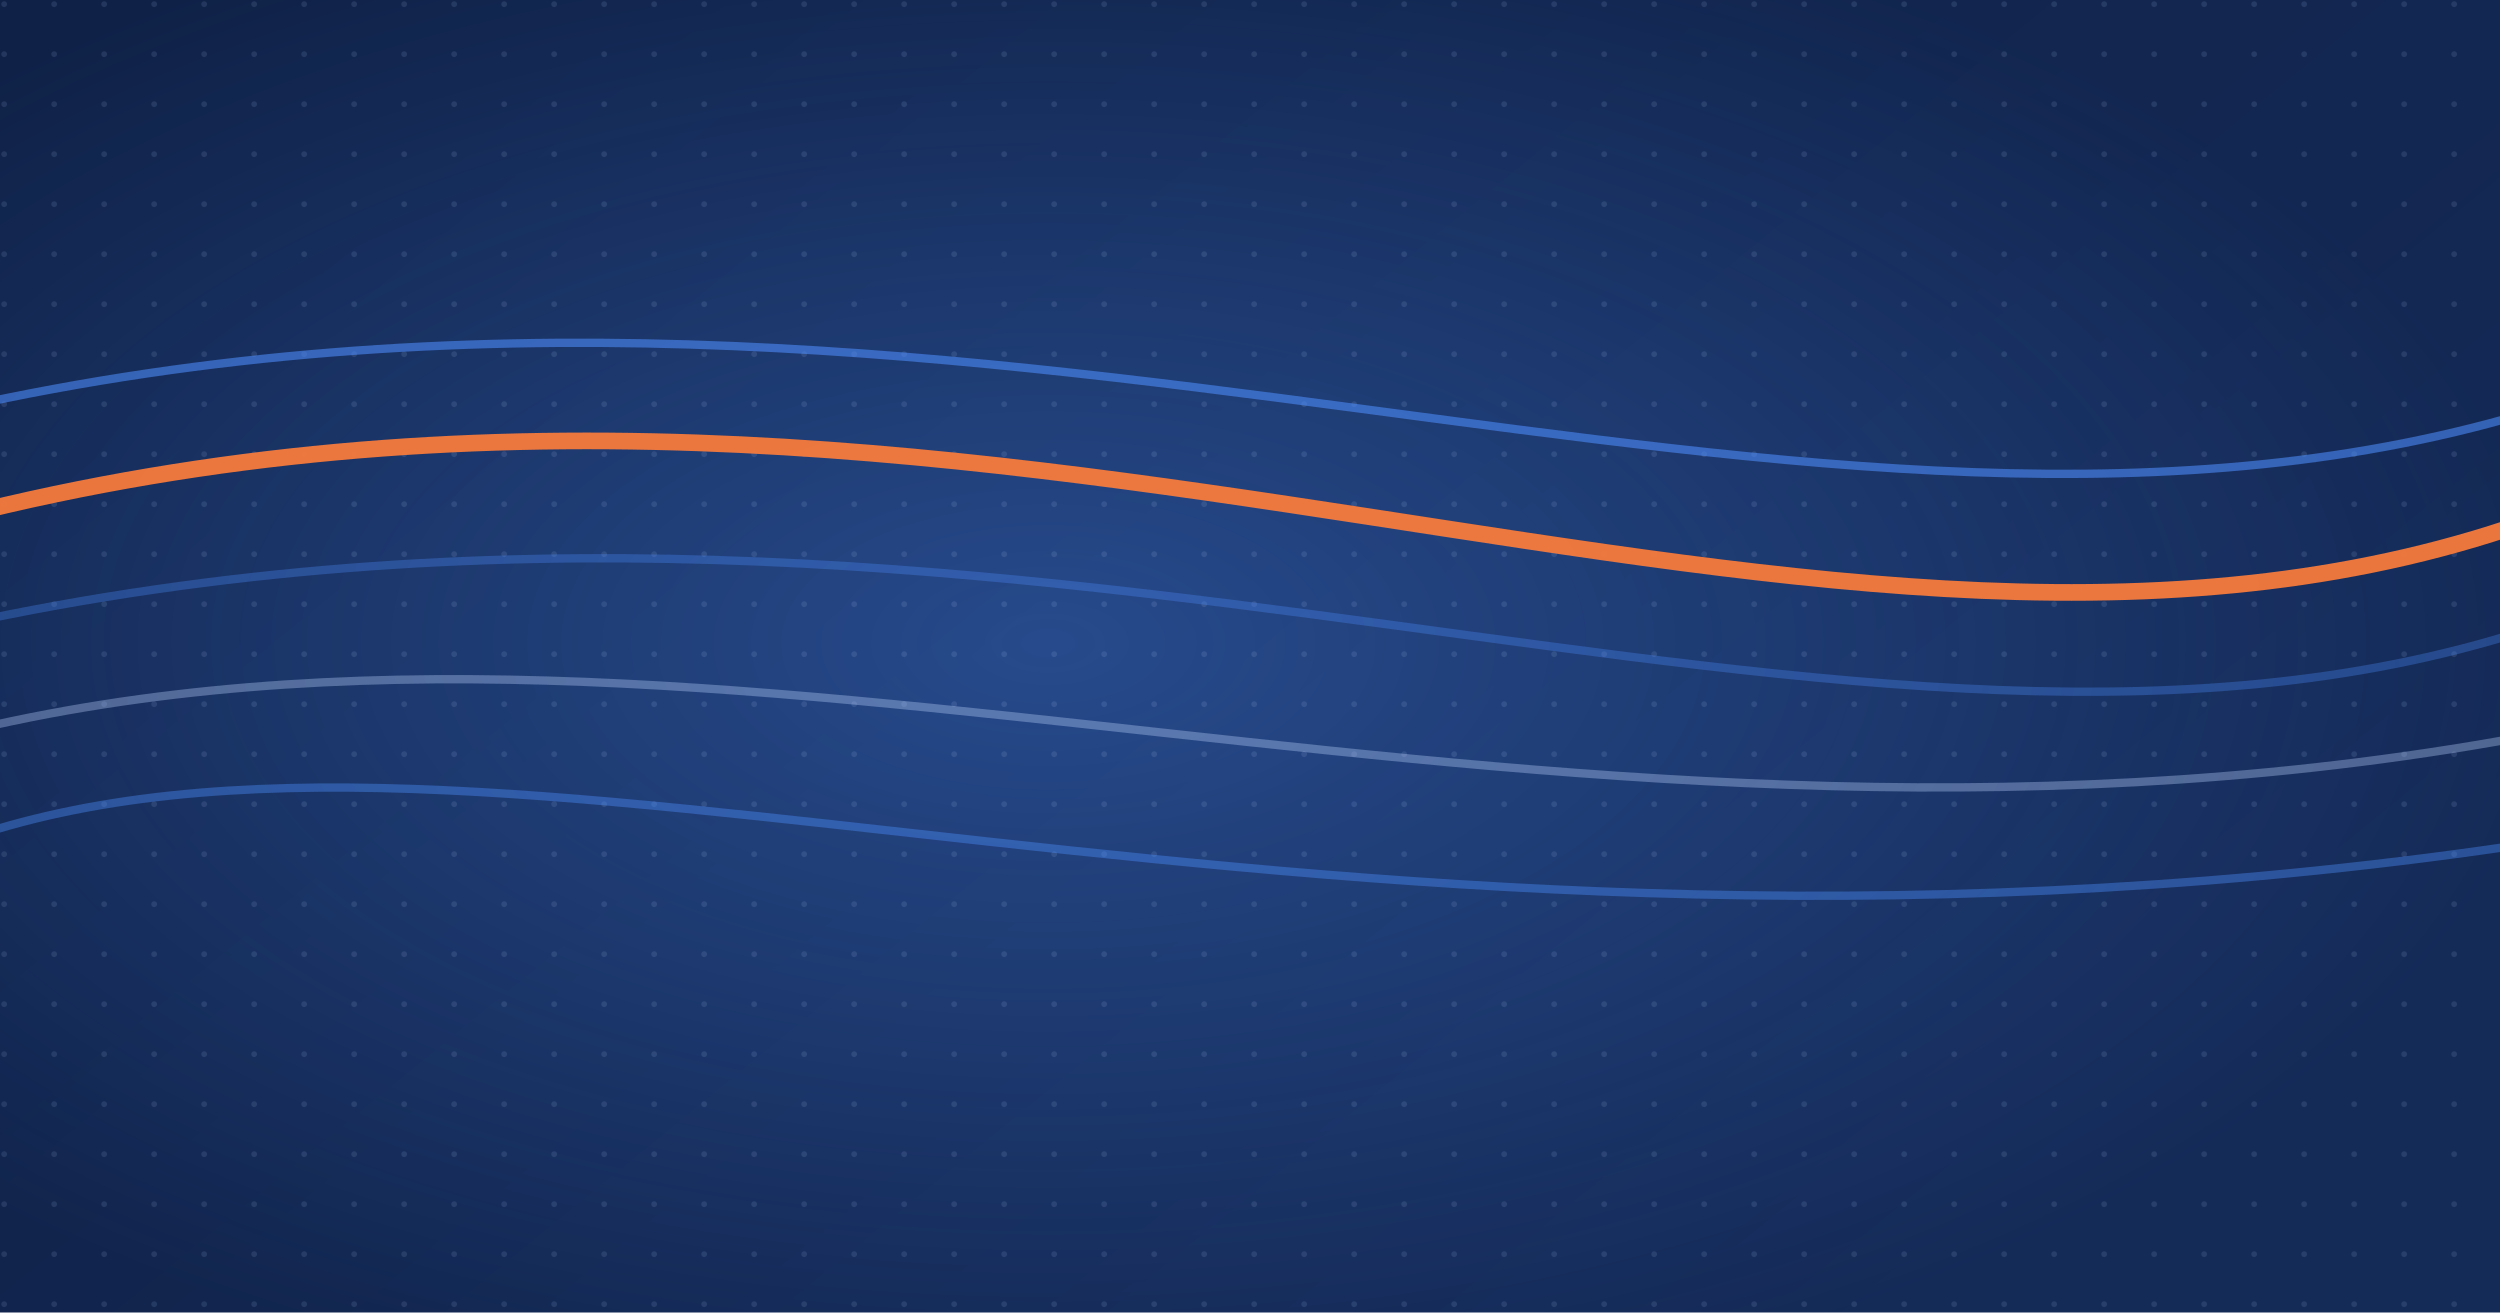
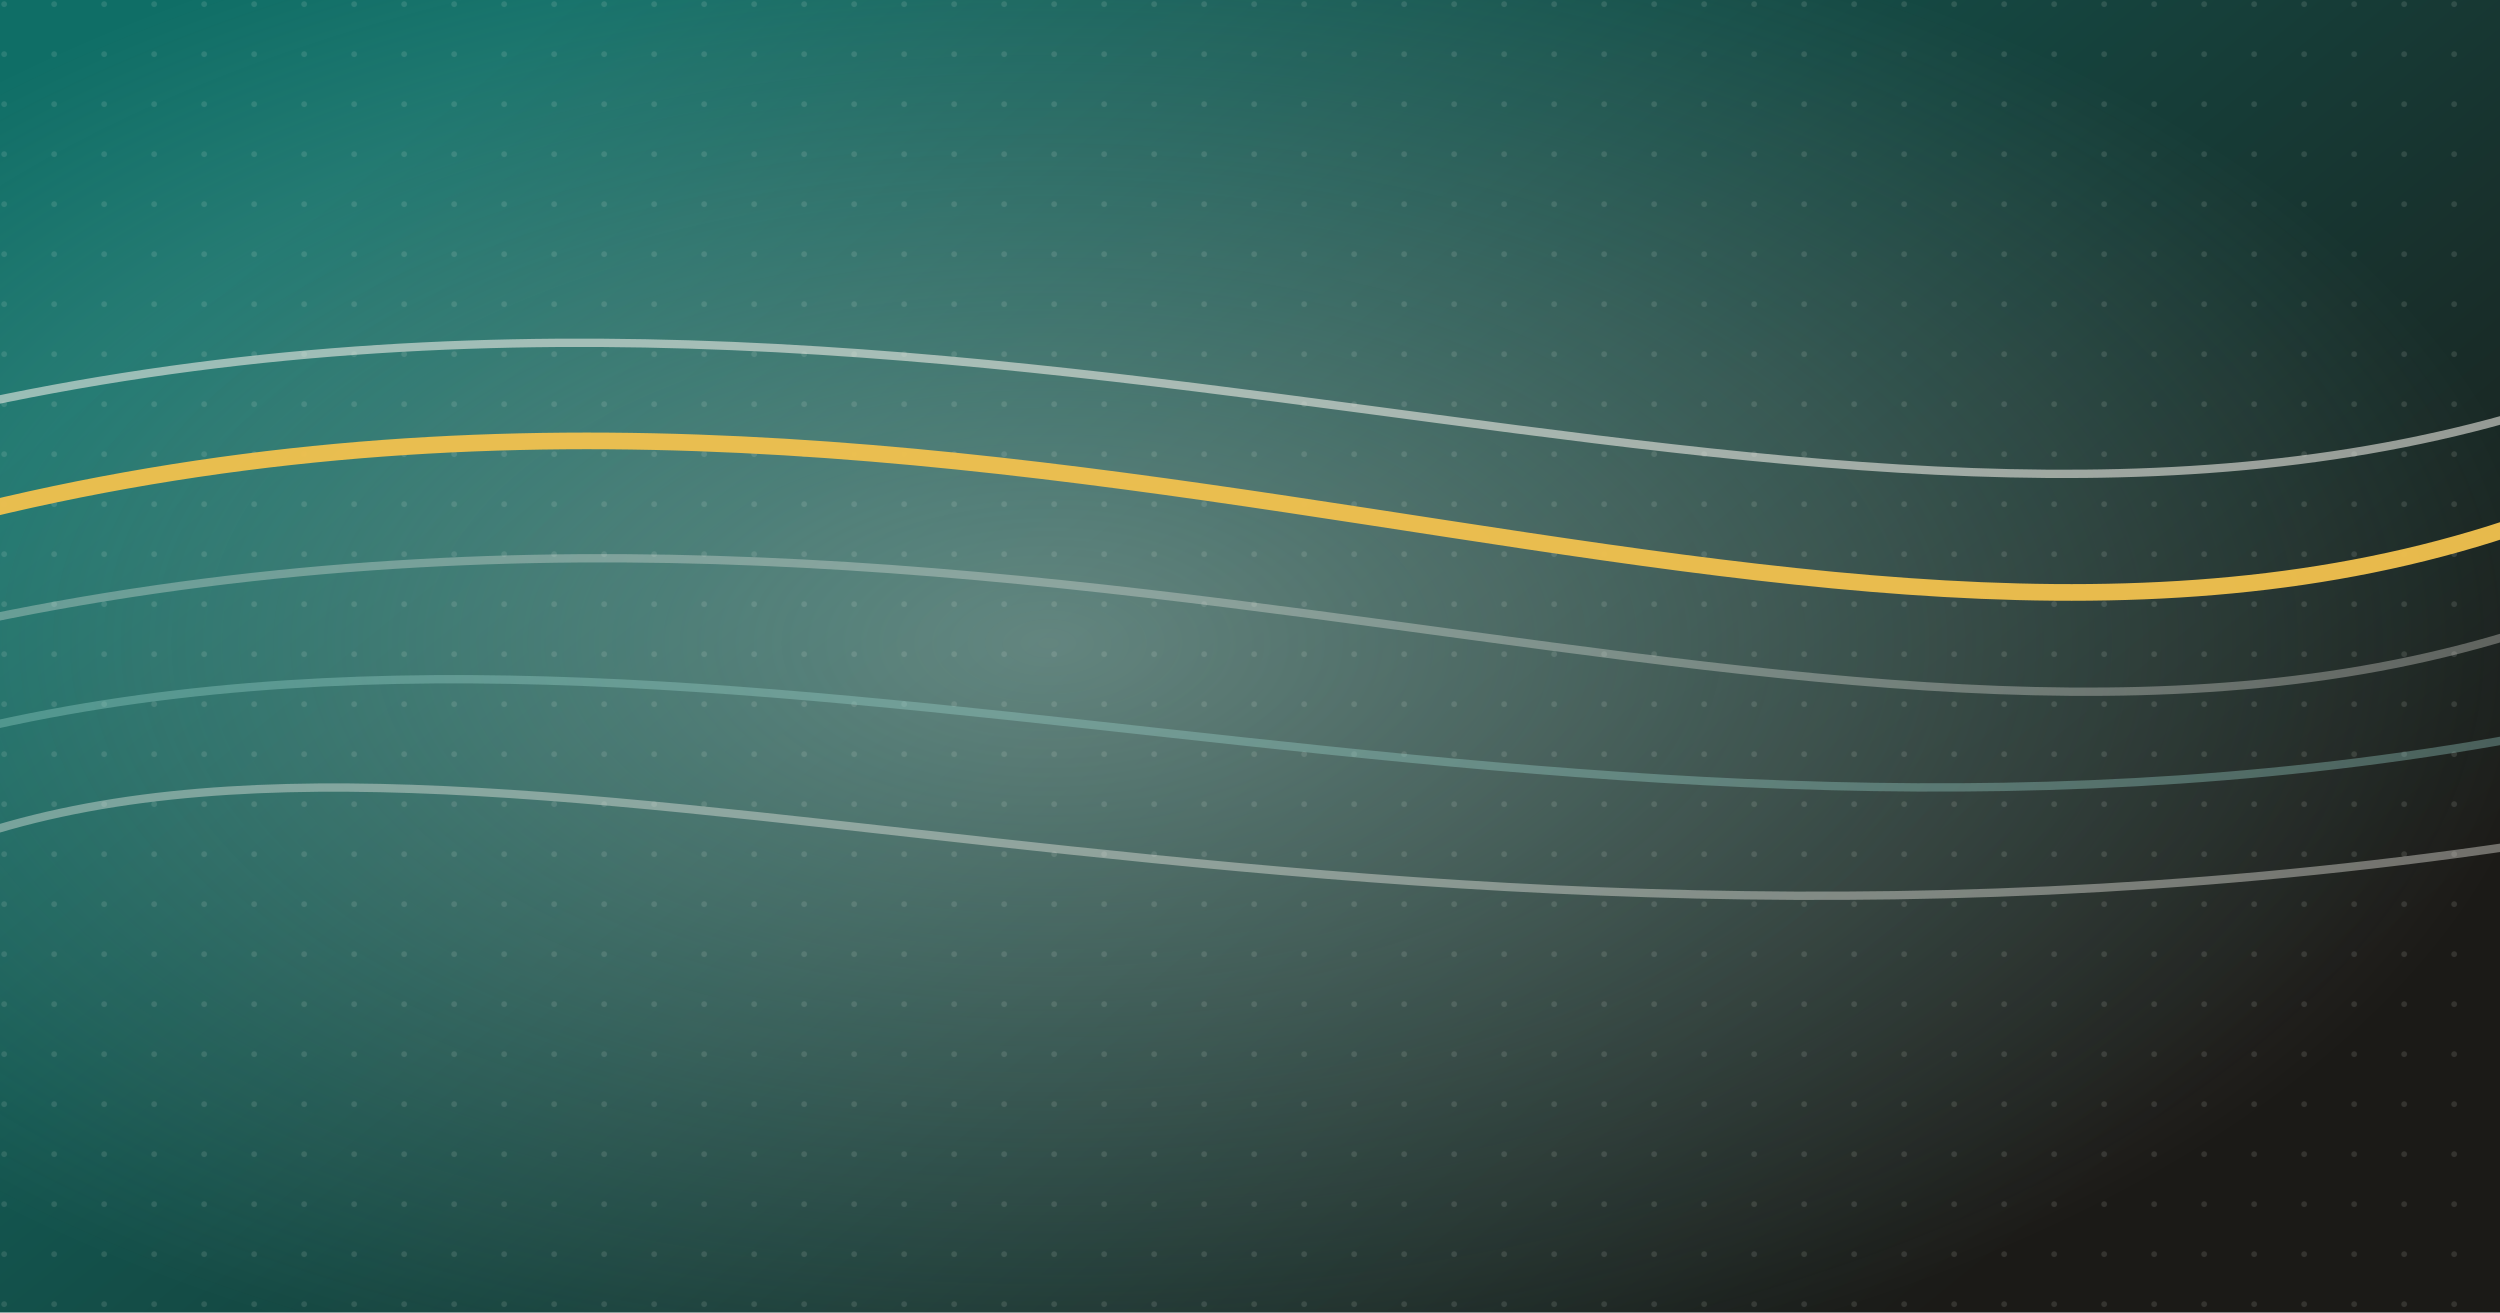
<svg xmlns="http://www.w3.org/2000/svg" viewBox="0 0 1200 630" width="1200" height="630" role="img" aria-hidden="true">
  <defs>
    <linearGradient id="bg" gradientTransform="rotate(33 .5 .5)">
-       <stop offset="0" stop-color="#0f2147" />
-       <stop offset="1" stop-color="#142a57" />
+       <stop offset="0" stop-color="#0f6e66" />
+       <stop offset="1" stop-color="#1b1a17" />
    </linearGradient>
    <radialGradient id="glow" cx=".42" cy=".49" r=".6">
-       <stop offset="0" stop-color="#4f90ff" stop-opacity=".35" />
-       <stop offset="1" stop-color="#4f90ff" stop-opacity="0" />
+       <stop offset="0" stop-color="#f6f3ec" stop-opacity=".35" />
+       <stop offset="1" stop-color="#f6f3ec" stop-opacity="0" />
    </radialGradient>
    <pattern id="dots" width="24" height="24" patternUnits="userSpaceOnUse">
-       <circle cx="2" cy="2" r="1.4" fill="#bcd3ff" fill-opacity=".12" />
+       <circle cx="2" cy="2" r="1.4" fill="#f6f3ec" fill-opacity=".12" />
    </pattern>
  </defs>
  <rect width="1200" height="630" fill="url(#bg)" />
  <rect width="1200" height="630" fill="url(#glow)" />
  <rect width="1200" height="630" fill="url(#dots)" />
-   <path d="M-20 196 C 469 87, 869 305, 1220 196" fill="none" stroke="#4f90ff" stroke-width="4" stroke-opacity=".56" stroke-linecap="round" />
-   <path d="M-20 248 C 476 122, 876 374, 1220 248" fill="none" stroke="#f67a3c" stroke-width="8" stroke-opacity=".95" stroke-linecap="round" />
-   <path d="M-20 300 C 491 189, 891 411, 1220 300" fill="none" stroke="#4f90ff" stroke-width="4" stroke-opacity=".31" stroke-linecap="round" />
-   <path d="M-20 352 C 348 262, 748 442, 1220 352" fill="none" stroke="#bcd3ff" stroke-width="4" stroke-opacity=".35" stroke-linecap="round" />
-   <path d="M-20 404 C 233 314, 633 494, 1220 404" fill="none" stroke="#4f90ff" stroke-width="4" stroke-opacity=".39" stroke-linecap="round" />
+   <path d="M-20 196 C 469 87, 869 305, 1220 196" fill="none" stroke="#f6f3ec" stroke-width="4" stroke-opacity=".56" stroke-linecap="round" />
+   <path d="M-20 248 C 476 122, 876 374, 1220 248" fill="none" stroke="#f2c14e" stroke-width="8" stroke-opacity=".95" stroke-linecap="round" />
+   <path d="M-20 300 C 491 189, 891 411, 1220 300" fill="none" stroke="#f6f3ec" stroke-width="4" stroke-opacity=".31" stroke-linecap="round" />
+   <path d="M-20 352 C 348 262, 748 442, 1220 352" fill="none" stroke="#9fd8cf" stroke-width="4" stroke-opacity=".35" stroke-linecap="round" />
+   <path d="M-20 404 C 233 314, 633 494, 1220 404" fill="none" stroke="#f6f3ec" stroke-width="4" stroke-opacity=".39" stroke-linecap="round" />
</svg>
